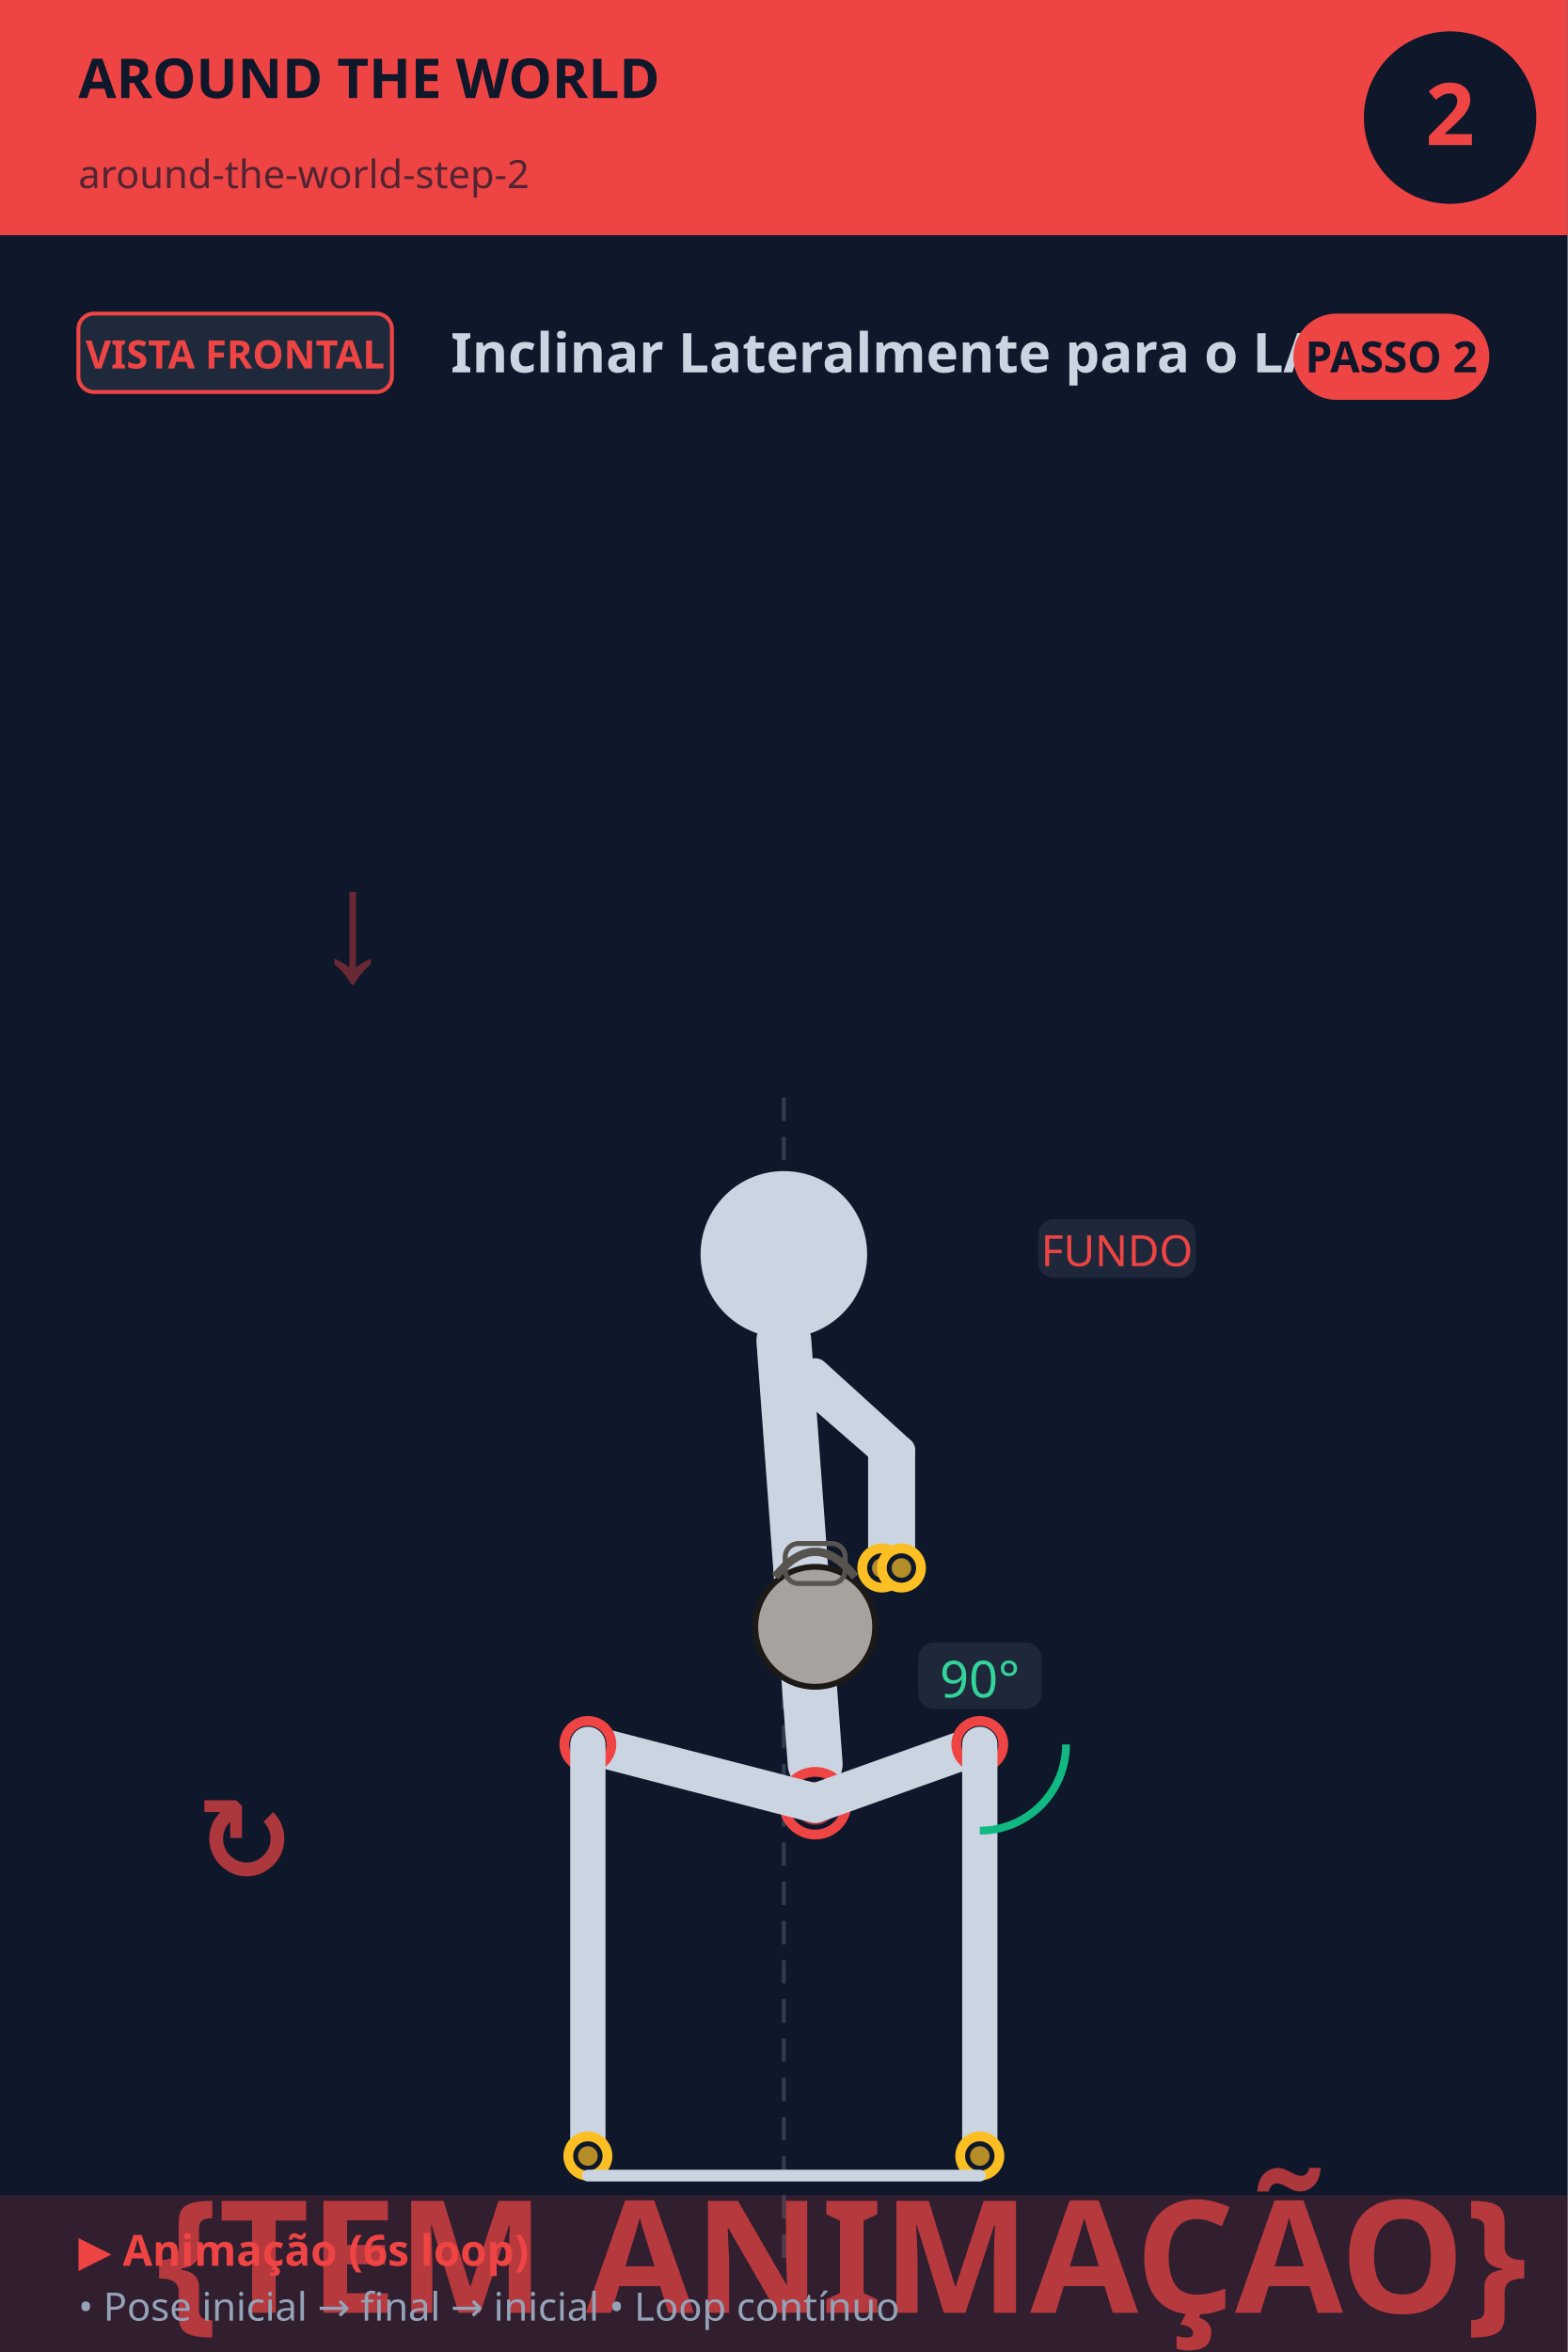
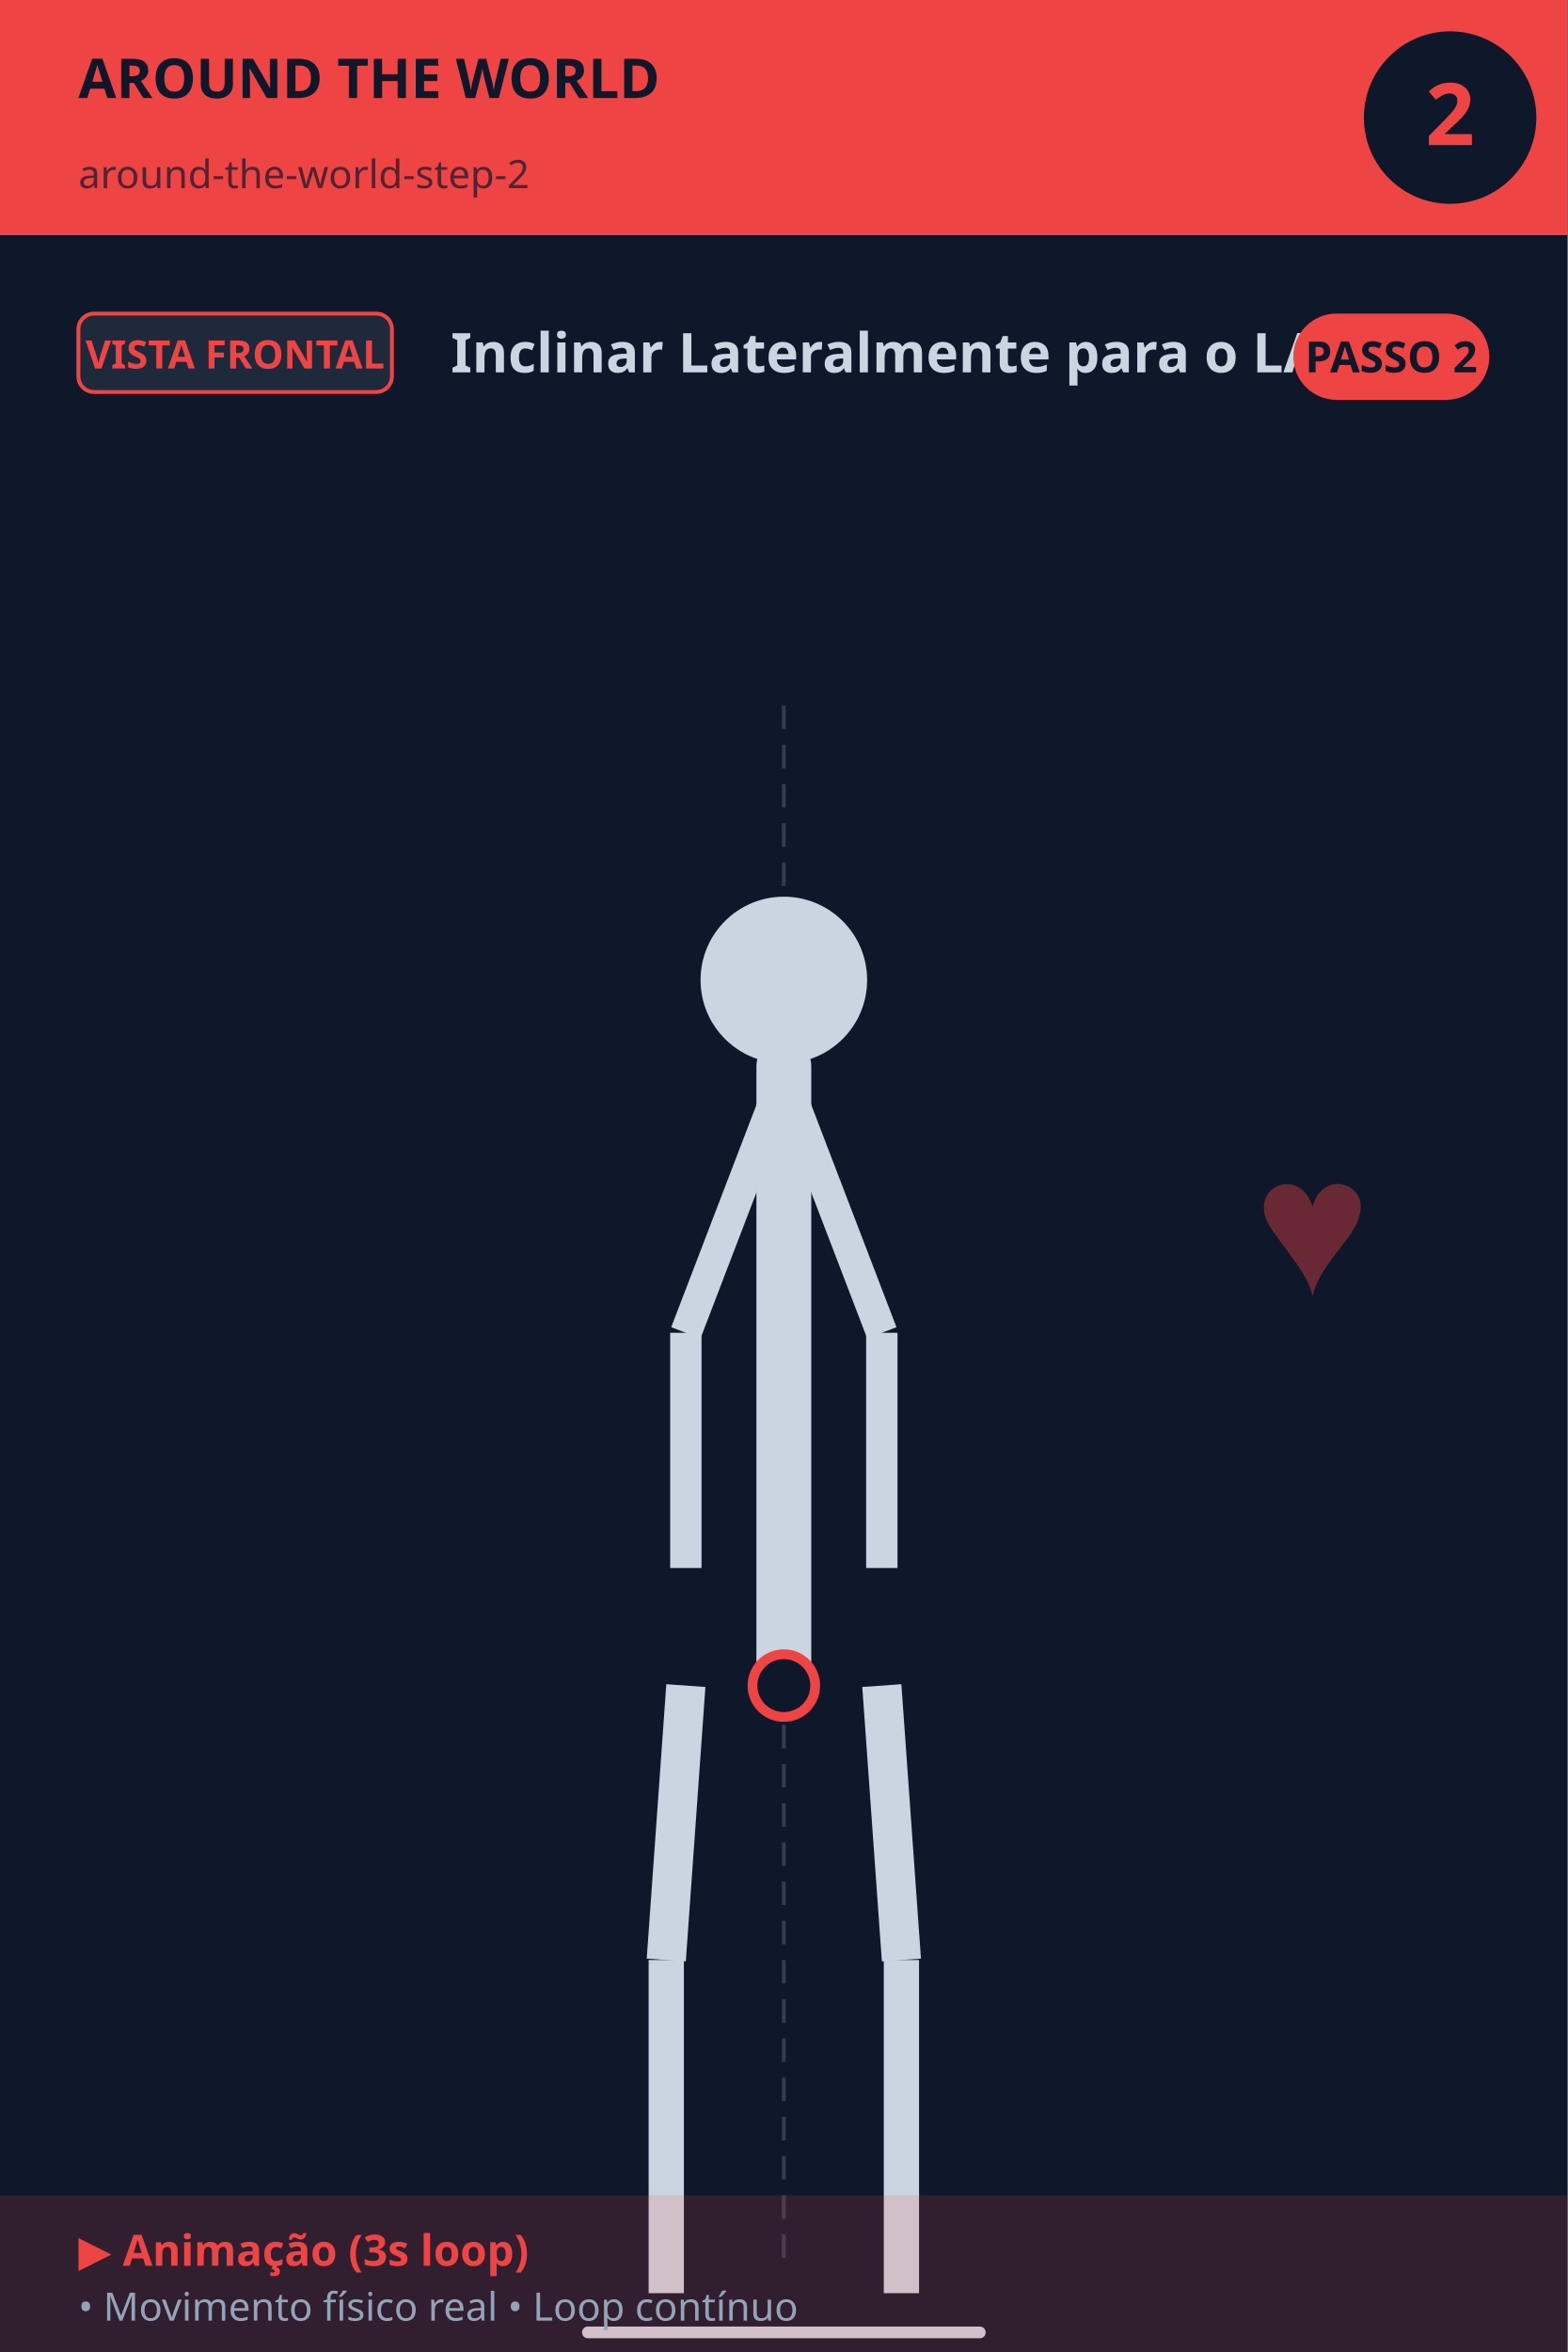
<svg xmlns="http://www.w3.org/2000/svg" viewBox="0 0 400 600" width="400" height="600">
  <rect width="400" height="600" fill="#0f172a" />
  <rect x="0" y="0" width="400" height="60" fill="#ef4444" />
  <text x="20" y="25" font-size="14" font-weight="bold" fill="#0f172a" font-family="sans-serif">AROUND THE WORLD</text>
  <text x="20" y="48" font-size="10" fill="#0f172a" opacity="0.7" font-family="sans-serif">around-the-world-step-2</text>
  <circle cx="370" cy="30" r="22" fill="#0f172a" />
  <text x="370" y="37" font-size="22" font-weight="bold" fill="#ef4444" text-anchor="middle" font-family="sans-serif">2</text>
  <rect x="20" y="80" width="80" height="20" rx="4" fill="#1e293b" stroke="#ef4444" stroke-width="1" />
  <text x="60" y="94" font-size="10" font-weight="bold" fill="#ef4444" text-anchor="middle" font-family="sans-serif">VISTA FRONTAL</text>
  <text x="115" y="95" font-size="14" font-weight="bold" fill="#cbd5e1" font-family="sans-serif">Inclinar Lateralmente para o LADO D</text>
  <g transform="translate(0, 50)">
-     <line x1="200" y1="230" x2="200" y2="530" stroke="#475569" stroke-width="1" stroke-dasharray="6,4" opacity="0.6" />
-     <text x="80" y="200" font-size="40" fill="#ef4444" opacity="0.4" font-weight="bold">↓</text>
-     <circle cx="200" cy="270" r="22" fill="#cbd5e1" stroke="#0f172a" stroke-width="1.5" />
-     <line x1="200" y1="292" x2="208" y2="400" stroke="#cbd5e1" stroke-width="14" stroke-linecap="round" />
-     <circle cx="208" cy="410" r="8" fill="#0f172a" stroke="#ef4444" stroke-width="2.5" />
-     <circle cx="208" cy="410" r="5.5" fill="#ef4444" opacity="0.7" />
-     <line x1="202" y1="300" x2="225" y2="320" stroke="#cbd5e1" stroke-width="7" stroke-linecap="round" />
-     <line x1="208" y1="300" x2="230" y2="320" stroke="#cbd5e1" stroke-width="7" stroke-linecap="round" />
-     <line x1="225" y1="320" x2="225" y2="350" stroke="#cbd5e1" stroke-width="7" stroke-linecap="round" />
-     <line x1="230" y1="320" x2="230" y2="350" stroke="#cbd5e1" stroke-width="7" stroke-linecap="round" />
-     <circle cx="225" cy="350" r="5" fill="#0f172a" stroke="#fbbf24" stroke-width="2.5" />
-     <circle cx="225" cy="350" r="2.5" fill="#fbbf24" opacity="0.7" />
-     <circle cx="230" cy="350" r="5" fill="#0f172a" stroke="#fbbf24" stroke-width="2.5" />
-     <circle cx="230" cy="350" r="2.5" fill="#fbbf24" opacity="0.7" />
-     <circle cx="208" cy="365" r="15.3" fill="#a8a29e" stroke="#1c1917" stroke-width="1.5" />
-     <path d="M 197.8 352.25 Q 208 339.5 218.2 352.25" fill="none" stroke="#57534e" stroke-width="2.125" />
-     <rect x="200.35" y="343.75" width="15.3" height="10.2" rx="3.4" fill="none" stroke="#57534e" stroke-width="1.275" />
-     <line x1="208" y1="410" x2="250" y2="395" stroke="#cbd5e1" stroke-width="10" stroke-linecap="round" />
-     <circle cx="250" cy="395" r="6" fill="#0f172a" stroke="#ef4444" stroke-width="2.5" />
-     <circle cx="250" cy="395" r="3.5" fill="#ef4444" opacity="0.7" />
-     <line x1="250" y1="395" x2="250" y2="500" stroke="#cbd5e1" stroke-width="9" stroke-linecap="round" />
-     <circle cx="250" cy="500" r="5" fill="#0f172a" stroke="#fbbf24" stroke-width="2.5" />
-     <circle cx="250" cy="500" r="2.5" fill="#fbbf24" opacity="0.7" />
-     <line x1="208" y1="410" x2="150" y2="395" stroke="#cbd5e1" stroke-width="10" stroke-linecap="round" />
-     <circle cx="150" cy="395" r="6" fill="#0f172a" stroke="#ef4444" stroke-width="2.5" />
-     <circle cx="150" cy="395" r="3.5" fill="#ef4444" opacity="0.7" />
-     <line x1="150" y1="395" x2="150" y2="500" stroke="#cbd5e1" stroke-width="9" stroke-linecap="round" />
-     <circle cx="150" cy="500" r="5" fill="#0f172a" stroke="#fbbf24" stroke-width="2.5" />
-     <circle cx="150" cy="500" r="2.5" fill="#fbbf24" opacity="0.7" />
-     <path d="M 272.0 395.0 A 22 22 0 0 1 250.0 417.0" fill="none" stroke="#10b981" stroke-width="2" />
-     <rect x="234.275" y="369" width="31.45" height="17" rx="4" fill="#1e293b" opacity="0.95" />
-     <text x="250" y="383" font-size="13" fill="#34d399" text-anchor="middle" font-family="sans-serif" font-weight="500">90°</text>
-     <line x1="150" y1="505" x2="250" y2="505" stroke="#cbd5e1" stroke-width="3" stroke-linecap="round" />
-     <rect x="264.875" y="261" width="40.25" height="15" rx="4" fill="#1e293b" opacity="0.95" />
-     <text x="285" y="273" font-size="11" fill="#ef4444" text-anchor="middle" font-family="sans-serif" font-weight="500">FUNDO</text>
-     <g opacity="0.7">
-       <text x="40" y="540" font-size="40" fill="#ef4444" font-weight="bold" font-family="sans-serif">
- {TEM ANIMAÇÃO}
- <animate attributeName="opacity" values="0.9;0.4;0.9" dur="6s" repeatCount="indefinite" />
-       </text>
+     <line x1="200" y1="130" x2="200" y2="530" stroke="#475569" stroke-width="1" stroke-dasharray="6,4" opacity="0.6" />
+     <g>
+       <animateTransform attributeName="transform" type="scale" values="1;1.1;1;1.1;1" keyTimes="0;0.25;0.5;0.75;1" dur="3s" repeatCount="indefinite" additive="sum" />
+       <circle cx="200" cy="200" r="22" fill="#cbd5e1" stroke="#0f172a" stroke-width="1.5" />
+       <line x1="200" y1="222" x2="200" y2="380" stroke="#cbd5e1" stroke-width="14" stroke-linecap="round" />
+       <circle cx="200" cy="380" r="8" fill="#0f172a" stroke="#ef4444" stroke-width="2.5" />
+       <line x1="198" y1="230" x2="175" y2="290" stroke="#cbd5e1" stroke-width="8" />
+       <line x1="202" y1="230" x2="225" y2="290" stroke="#cbd5e1" stroke-width="8" />
+       <line x1="175" y1="290" x2="175" y2="350" stroke="#cbd5e1" stroke-width="8" />
+       <line x1="225" y1="290" x2="225" y2="350" stroke="#cbd5e1" stroke-width="8" />
+       <line x1="175" y1="380" x2="170" y2="450" stroke="#cbd5e1" stroke-width="10" />
+       <line x1="225" y1="380" x2="230" y2="450" stroke="#cbd5e1" stroke-width="10" />
+       <line x1="170" y1="450" x2="170" y2="535" stroke="#cbd5e1" stroke-width="9" />
+       <line x1="230" y1="450" x2="230" y2="535" stroke="#cbd5e1" stroke-width="9" />
    </g>
+     <line x1="150" y1="545" x2="250" y2="545" stroke="#cbd5e1" stroke-width="3" stroke-linecap="round" />
+     <text x="320" y="280" font-size="50" fill="#ef4444" opacity="0.4" font-weight="bold">♥</text>
  </g>
  <rect x="0" y="560" width="400" height="40" fill="#ef4444" opacity="0.15" />
-   <text x="20" y="578" font-size="11" font-weight="bold" fill="#ef4444" font-family="sans-serif">▶ Animação (6s loop)</text>
-   <text x="20" y="592" font-size="10" fill="#94a3b8" font-family="sans-serif">• Pose inicial → final → inicial • Loop contínuo</text>
+   <text x="20" y="578" font-size="11" font-weight="bold" fill="#ef4444" font-family="sans-serif">▶ Animação (3s loop)</text>
+   <text x="20" y="592" font-size="10" fill="#94a3b8" font-family="sans-serif">• Movimento físico real • Loop contínuo</text>
  <g transform="translate(330, 80)">
    <rect x="0" y="0" width="50" height="22" rx="11" fill="#ef4444" />
    <text x="25" y="15" font-size="11" font-weight="bold" fill="#0f172a" text-anchor="middle" font-family="sans-serif">PASSO 2</text>
  </g>
-   <g transform="translate(50, 480)">
-     <text font-size="30" fill="#ef4444" font-weight="bold" font-family="sans-serif" opacity="0.7">↻
- <animateTransform attributeName="transform" type="rotate" from="0 15 15" to="360 15 15" dur="6s" repeatCount="indefinite" />
-     </text>
-   </g>
</svg>
